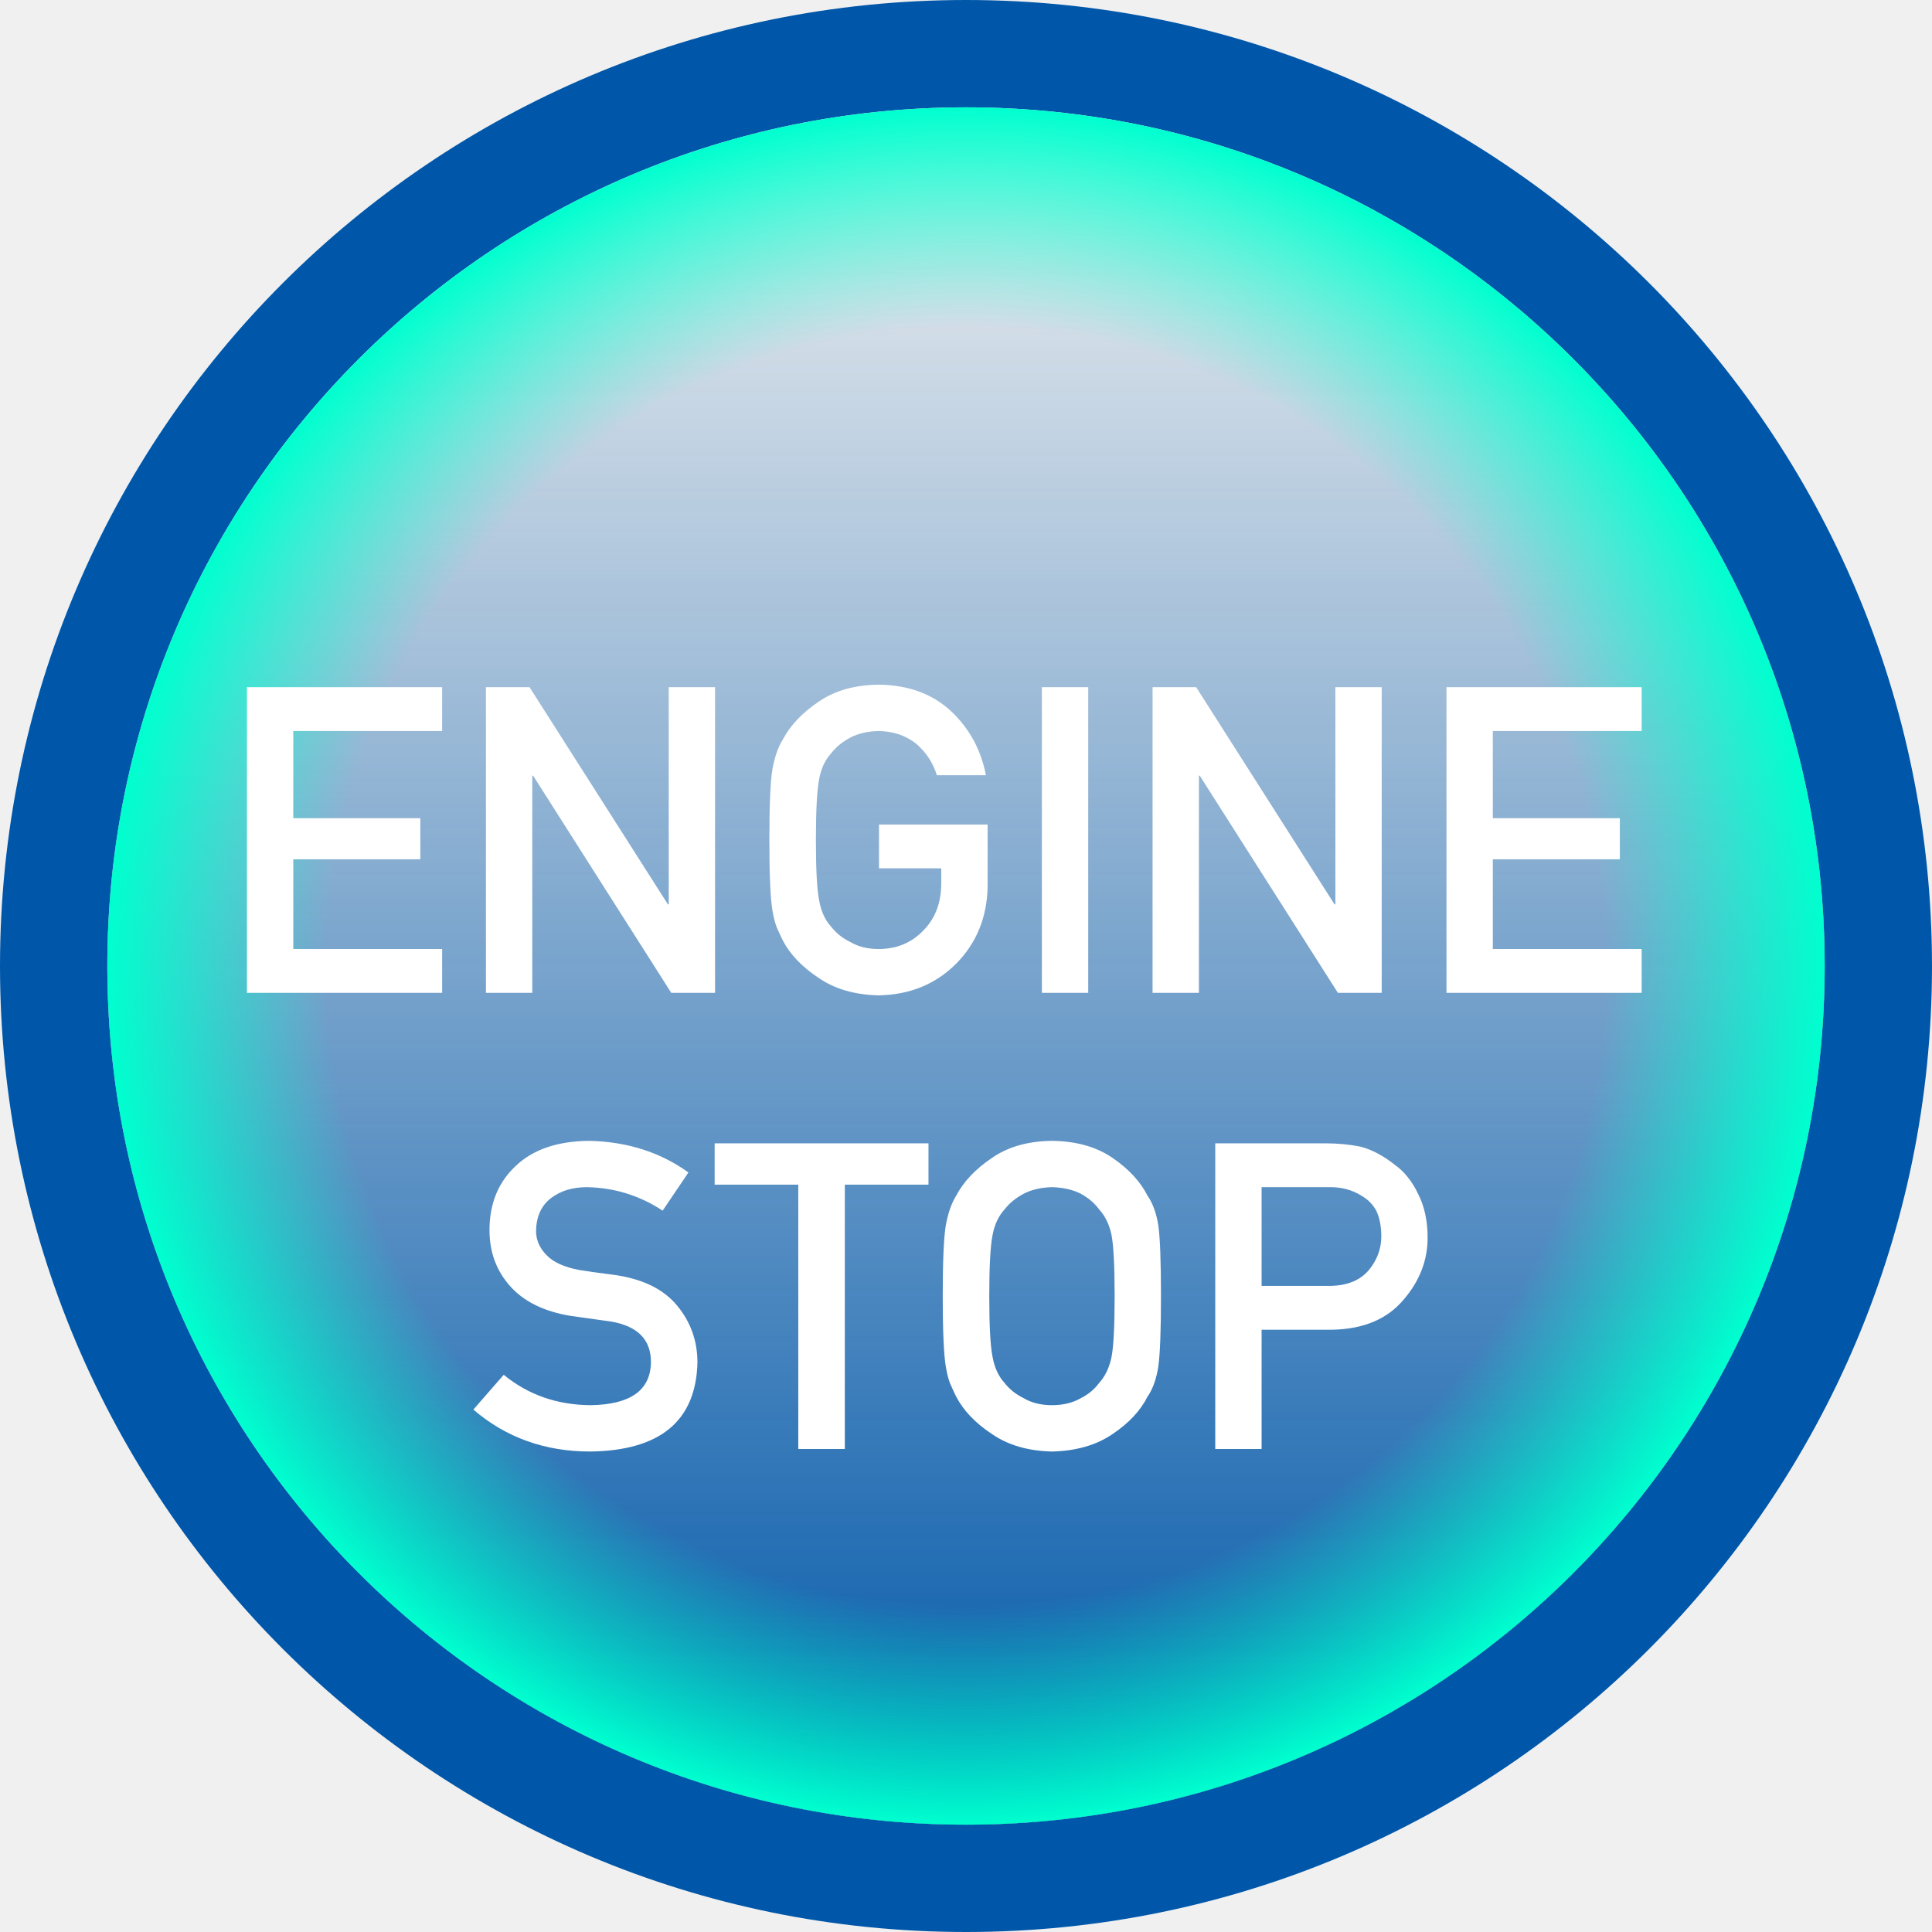
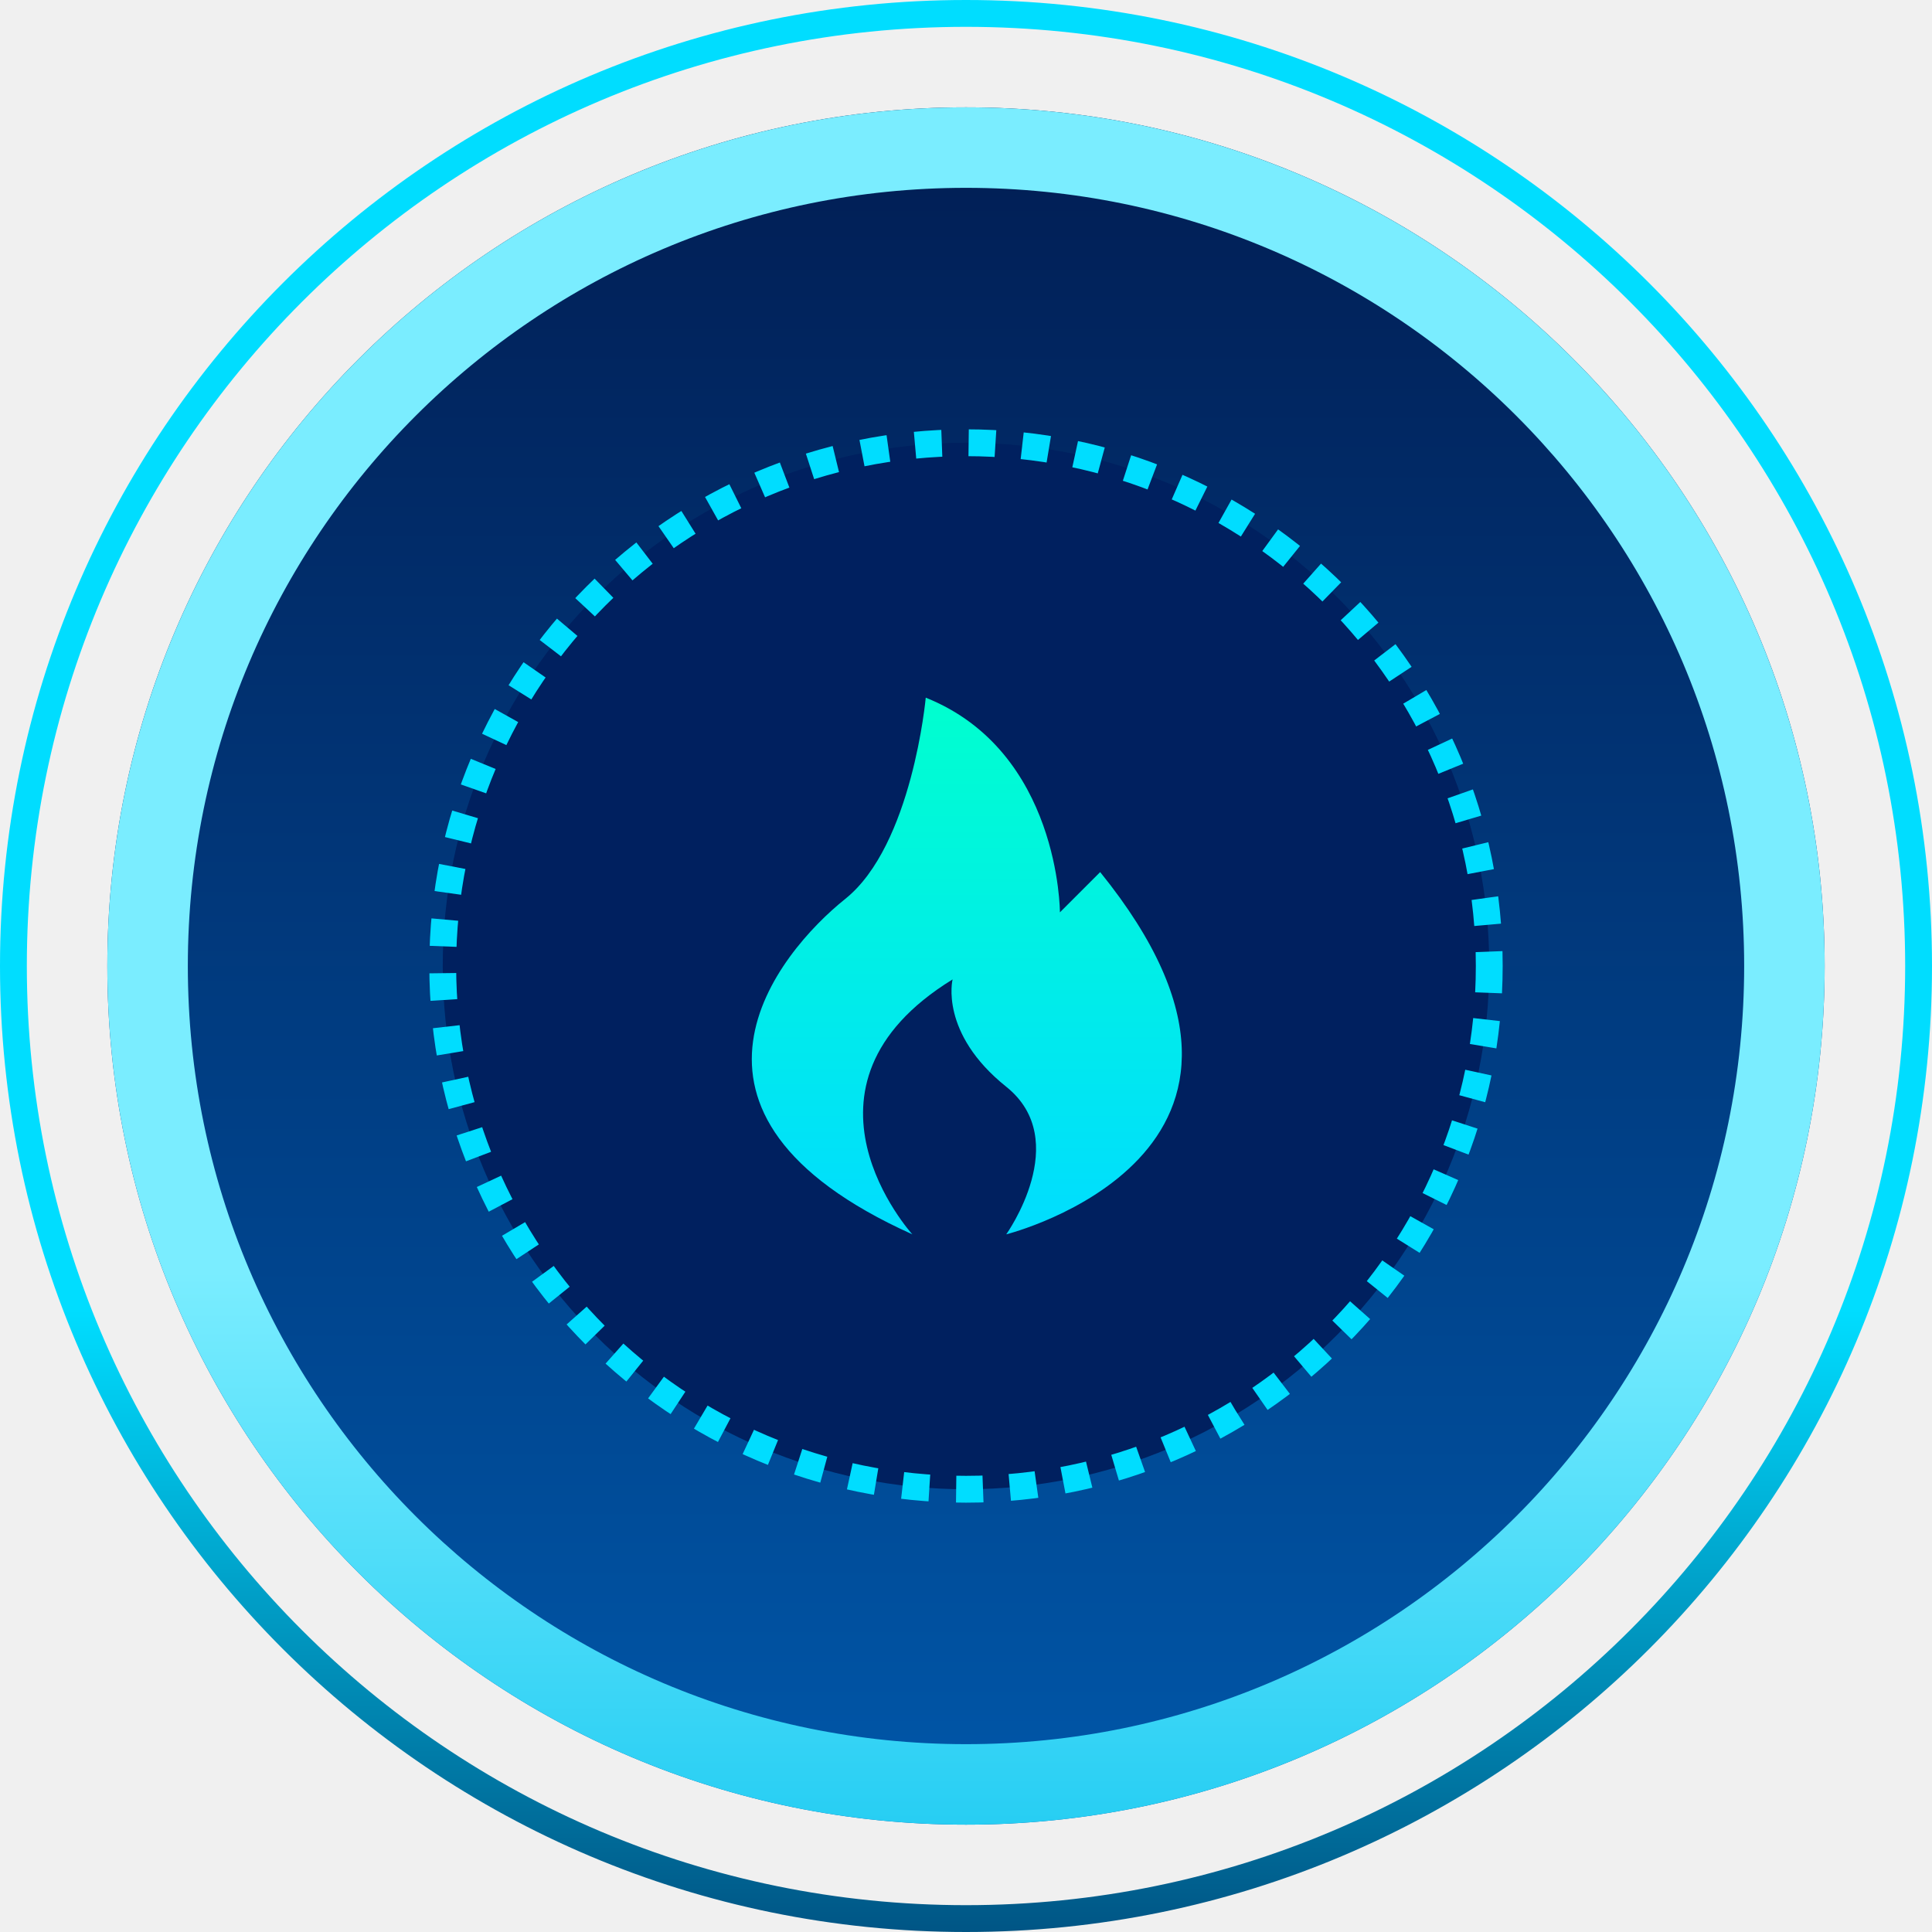
<svg xmlns="http://www.w3.org/2000/svg" width="72" height="72" viewBox="0 0 72 72" fill="none">
  <circle cx="36" cy="36" r="32" fill="url(#paint0_linear)" />
-   <circle cx="36" cy="36" r="34" stroke="#0057A9" stroke-width="4" />
-   <circle cx="36" cy="36" r="32" fill="url(#paint1_radial)" />
-   <path d="M18.773 51.234C19.68 51.979 20.758 52.357 22.008 52.367C23.487 52.346 24.237 51.818 24.258 50.781C24.268 49.932 23.773 49.422 22.773 49.25C22.315 49.188 21.812 49.117 21.266 49.039C20.287 48.878 19.542 48.516 19.031 47.953C18.505 47.375 18.242 46.672 18.242 45.844C18.242 44.849 18.573 44.047 19.234 43.438C19.875 42.833 20.784 42.526 21.961 42.516C23.378 42.547 24.609 42.94 25.656 43.695L24.695 45.117C23.841 44.555 22.901 44.263 21.875 44.242C21.344 44.242 20.901 44.375 20.547 44.641C20.177 44.917 19.987 45.328 19.977 45.875C19.977 46.203 20.104 46.5 20.359 46.766C20.615 47.036 21.023 47.224 21.586 47.328C21.898 47.38 22.326 47.44 22.867 47.508C23.935 47.654 24.724 48.036 25.234 48.656C25.74 49.266 25.992 49.974 25.992 50.781C25.935 52.958 24.602 54.062 21.992 54.094C20.305 54.094 18.854 53.573 17.641 52.531L18.773 51.234ZM29.75 44.148H26.633V42.609H34.602V44.148H31.484V54H29.75V44.148ZM35.133 48.305C35.133 46.982 35.172 46.096 35.25 45.648C35.333 45.2 35.461 44.839 35.633 44.562C35.909 44.036 36.352 43.568 36.961 43.156C37.56 42.74 38.307 42.526 39.203 42.516C40.109 42.526 40.865 42.74 41.469 43.156C42.068 43.568 42.5 44.036 42.766 44.562C42.958 44.839 43.091 45.2 43.164 45.648C43.232 46.096 43.266 46.982 43.266 48.305C43.266 49.607 43.232 50.487 43.164 50.945C43.091 51.404 42.958 51.771 42.766 52.047C42.5 52.573 42.068 53.036 41.469 53.438C40.865 53.854 40.109 54.073 39.203 54.094C38.307 54.073 37.56 53.854 36.961 53.438C36.352 53.036 35.909 52.573 35.633 52.047C35.55 51.875 35.474 51.711 35.406 51.555C35.344 51.393 35.292 51.19 35.25 50.945C35.172 50.487 35.133 49.607 35.133 48.305ZM36.867 48.305C36.867 49.425 36.909 50.182 36.992 50.578C37.065 50.974 37.214 51.294 37.438 51.539C37.62 51.773 37.859 51.964 38.156 52.109C38.448 52.281 38.797 52.367 39.203 52.367C39.615 52.367 39.971 52.281 40.273 52.109C40.56 51.964 40.789 51.773 40.961 51.539C41.185 51.294 41.339 50.974 41.422 50.578C41.5 50.182 41.539 49.425 41.539 48.305C41.539 47.185 41.5 46.422 41.422 46.016C41.339 45.63 41.185 45.315 40.961 45.07C40.789 44.836 40.56 44.641 40.273 44.484C39.971 44.333 39.615 44.253 39.203 44.242C38.797 44.253 38.448 44.333 38.156 44.484C37.859 44.641 37.62 44.836 37.438 45.07C37.214 45.315 37.065 45.63 36.992 46.016C36.909 46.422 36.867 47.185 36.867 48.305ZM47.016 47.922H49.57C50.211 47.911 50.693 47.714 51.016 47.328C51.323 46.953 51.477 46.536 51.477 46.078C51.477 45.698 51.414 45.378 51.289 45.117C51.159 44.883 50.977 44.698 50.742 44.562C50.388 44.339 49.977 44.232 49.508 44.242H47.016V47.922ZM45.289 42.609H49.414C49.862 42.609 50.294 42.651 50.711 42.734C51.128 42.844 51.55 43.068 51.977 43.406C52.336 43.661 52.628 44.026 52.852 44.5C53.086 44.958 53.203 45.5 53.203 46.125C53.203 46.969 52.906 47.737 52.312 48.43C51.703 49.159 50.812 49.534 49.641 49.555H47.016V54H45.289V42.609Z" fill="white" />
-   <path d="M9.203 25.609H16.477V27.242H10.93V30.492H15.664V32.023H10.93V35.367H16.477V37H9.203V25.609ZM18.109 25.609H19.734L24.891 33.703H24.922V25.609H26.648V37H25.016L19.867 28.906H19.836V37H18.109V25.609ZM32.758 30.727H36.805V33.047C36.784 34.188 36.393 35.143 35.633 35.914C34.867 36.68 33.904 37.073 32.742 37.094C31.846 37.073 31.099 36.854 30.5 36.438C29.891 36.036 29.448 35.573 29.172 35.047C29.088 34.875 29.013 34.711 28.945 34.555C28.883 34.393 28.831 34.19 28.789 33.945C28.711 33.487 28.672 32.607 28.672 31.305C28.672 29.982 28.711 29.096 28.789 28.648C28.872 28.201 29 27.838 29.172 27.562C29.448 27.037 29.891 26.568 30.5 26.156C31.099 25.74 31.846 25.526 32.742 25.516C33.841 25.526 34.737 25.852 35.43 26.492C36.122 27.138 36.56 27.938 36.742 28.891H34.914C34.773 28.432 34.518 28.042 34.148 27.719C33.763 27.412 33.294 27.253 32.742 27.242C32.336 27.253 31.987 27.333 31.695 27.484C31.398 27.641 31.159 27.836 30.977 28.07C30.753 28.315 30.604 28.63 30.531 29.016C30.448 29.422 30.406 30.185 30.406 31.305C30.406 32.425 30.448 33.182 30.531 33.578C30.604 33.974 30.753 34.294 30.977 34.539C31.159 34.773 31.398 34.964 31.695 35.109C31.987 35.281 32.336 35.367 32.742 35.367C33.414 35.367 33.969 35.138 34.406 34.68C34.844 34.242 35.068 33.667 35.078 32.953V32.359H32.758V30.727ZM38.828 25.609H40.555V37H38.828V25.609ZM42.953 25.609H44.578L49.734 33.703H49.766V25.609H51.492V37H49.859L44.711 28.906H44.68V37H42.953V25.609ZM53.906 25.609H61.18V27.242H55.633V30.492H60.367V32.023H55.633V35.367H61.18V37H53.906V25.609Z" fill="white" />
+   <circle cx="36" cy="36" r="35.5" stroke="url(#paint1_linear)" />
+   <circle cx="36" cy="36" r="30.5" stroke="url(#paint2_linear)" stroke-width="3" />
+   <circle cx="36" cy="36" r="19.5" fill="#00205F" stroke="#00DDFF" stroke-dasharray="1 1" />
+   <path d="M41 32.5L39.5 34C39.5 34 39.5 28 34.5 26C34.5 26 34 31.5 31.5 33.5C29 35.5 24 41.5 34 46C34 46 29 40.5 35.5 36.5C35.5 36.5 35 38.5 37.5 40.5C40 42.5 37.5 46 37.5 46C37.5 46 49.5 43 41 32.5Z" fill="url(#paint3_linear)" />
  <defs>
    <linearGradient id="paint0_linear" x1="36" y1="4" x2="36" y2="68" gradientUnits="userSpaceOnUse">
-       <stop stop-color="#0057A9" stop-opacity="0" />
+       <stop stop-color="#011D53" />
      <stop offset="1" stop-color="#0057A9" />
    </linearGradient>
-     <radialGradient id="paint1_radial" cx="0" cy="0" r="1" gradientUnits="userSpaceOnUse" gradientTransform="translate(36 36) rotate(90) scale(32)">
-       <stop offset="0.745" stop-color="#00FFCF" stop-opacity="0" />
-       <stop offset="1" stop-color="#00FFCF" />
-     </radialGradient>
+     <linearGradient id="paint1_linear" x1="36" y1="0" x2="36" y2="72" gradientUnits="userSpaceOnUse">
+       <stop offset="0.678" stop-color="#00DDFF" />
+       <stop offset="1" stop-color="#005585" />
+     </linearGradient>
+     <linearGradient id="paint2_linear" x1="36" y1="4" x2="36" y2="68" gradientUnits="userSpaceOnUse">
+       <stop offset="0.678" stop-color="#7AEDFF" />
+       <stop offset="1" stop-color="#27CEF3" />
+     </linearGradient>
+     <linearGradient id="paint3_linear" x1="36.031" y1="26" x2="36.031" y2="46" gradientUnits="userSpaceOnUse">
+       <stop stop-color="#00FFCF" />
+       <stop offset="1" stop-color="#00DDFF" />
+     </linearGradient>
  </defs>
</svg>
